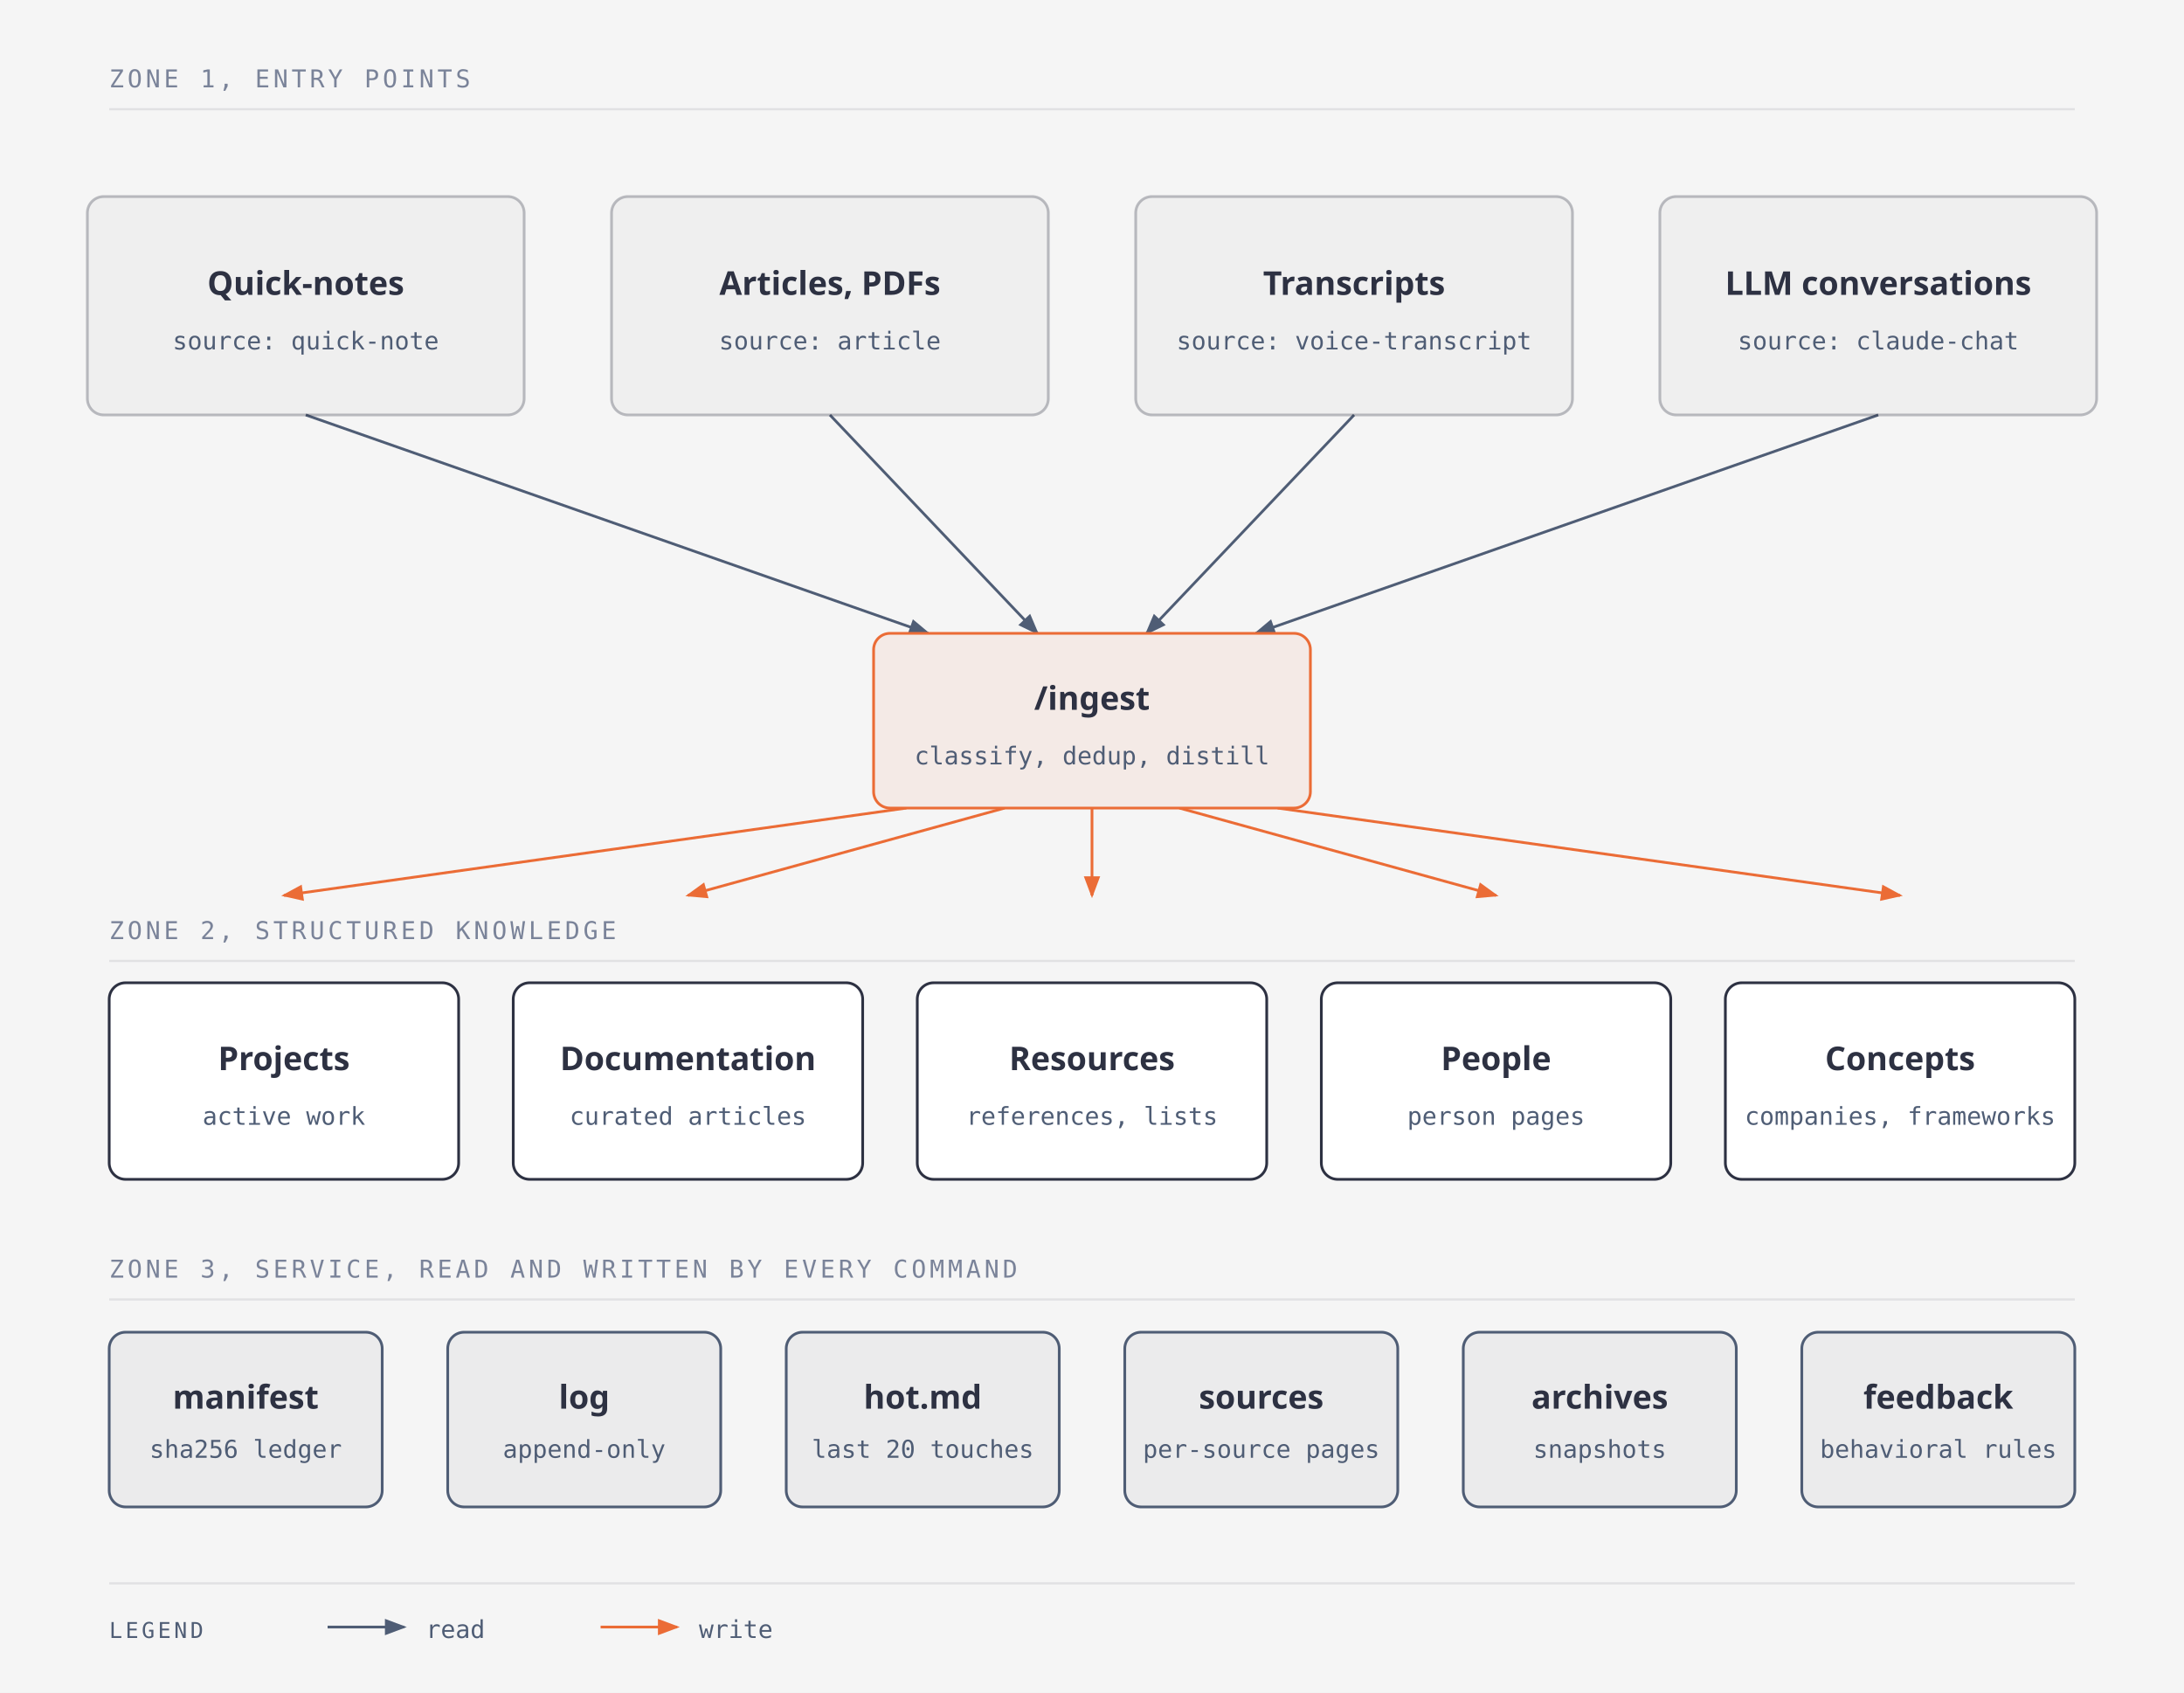
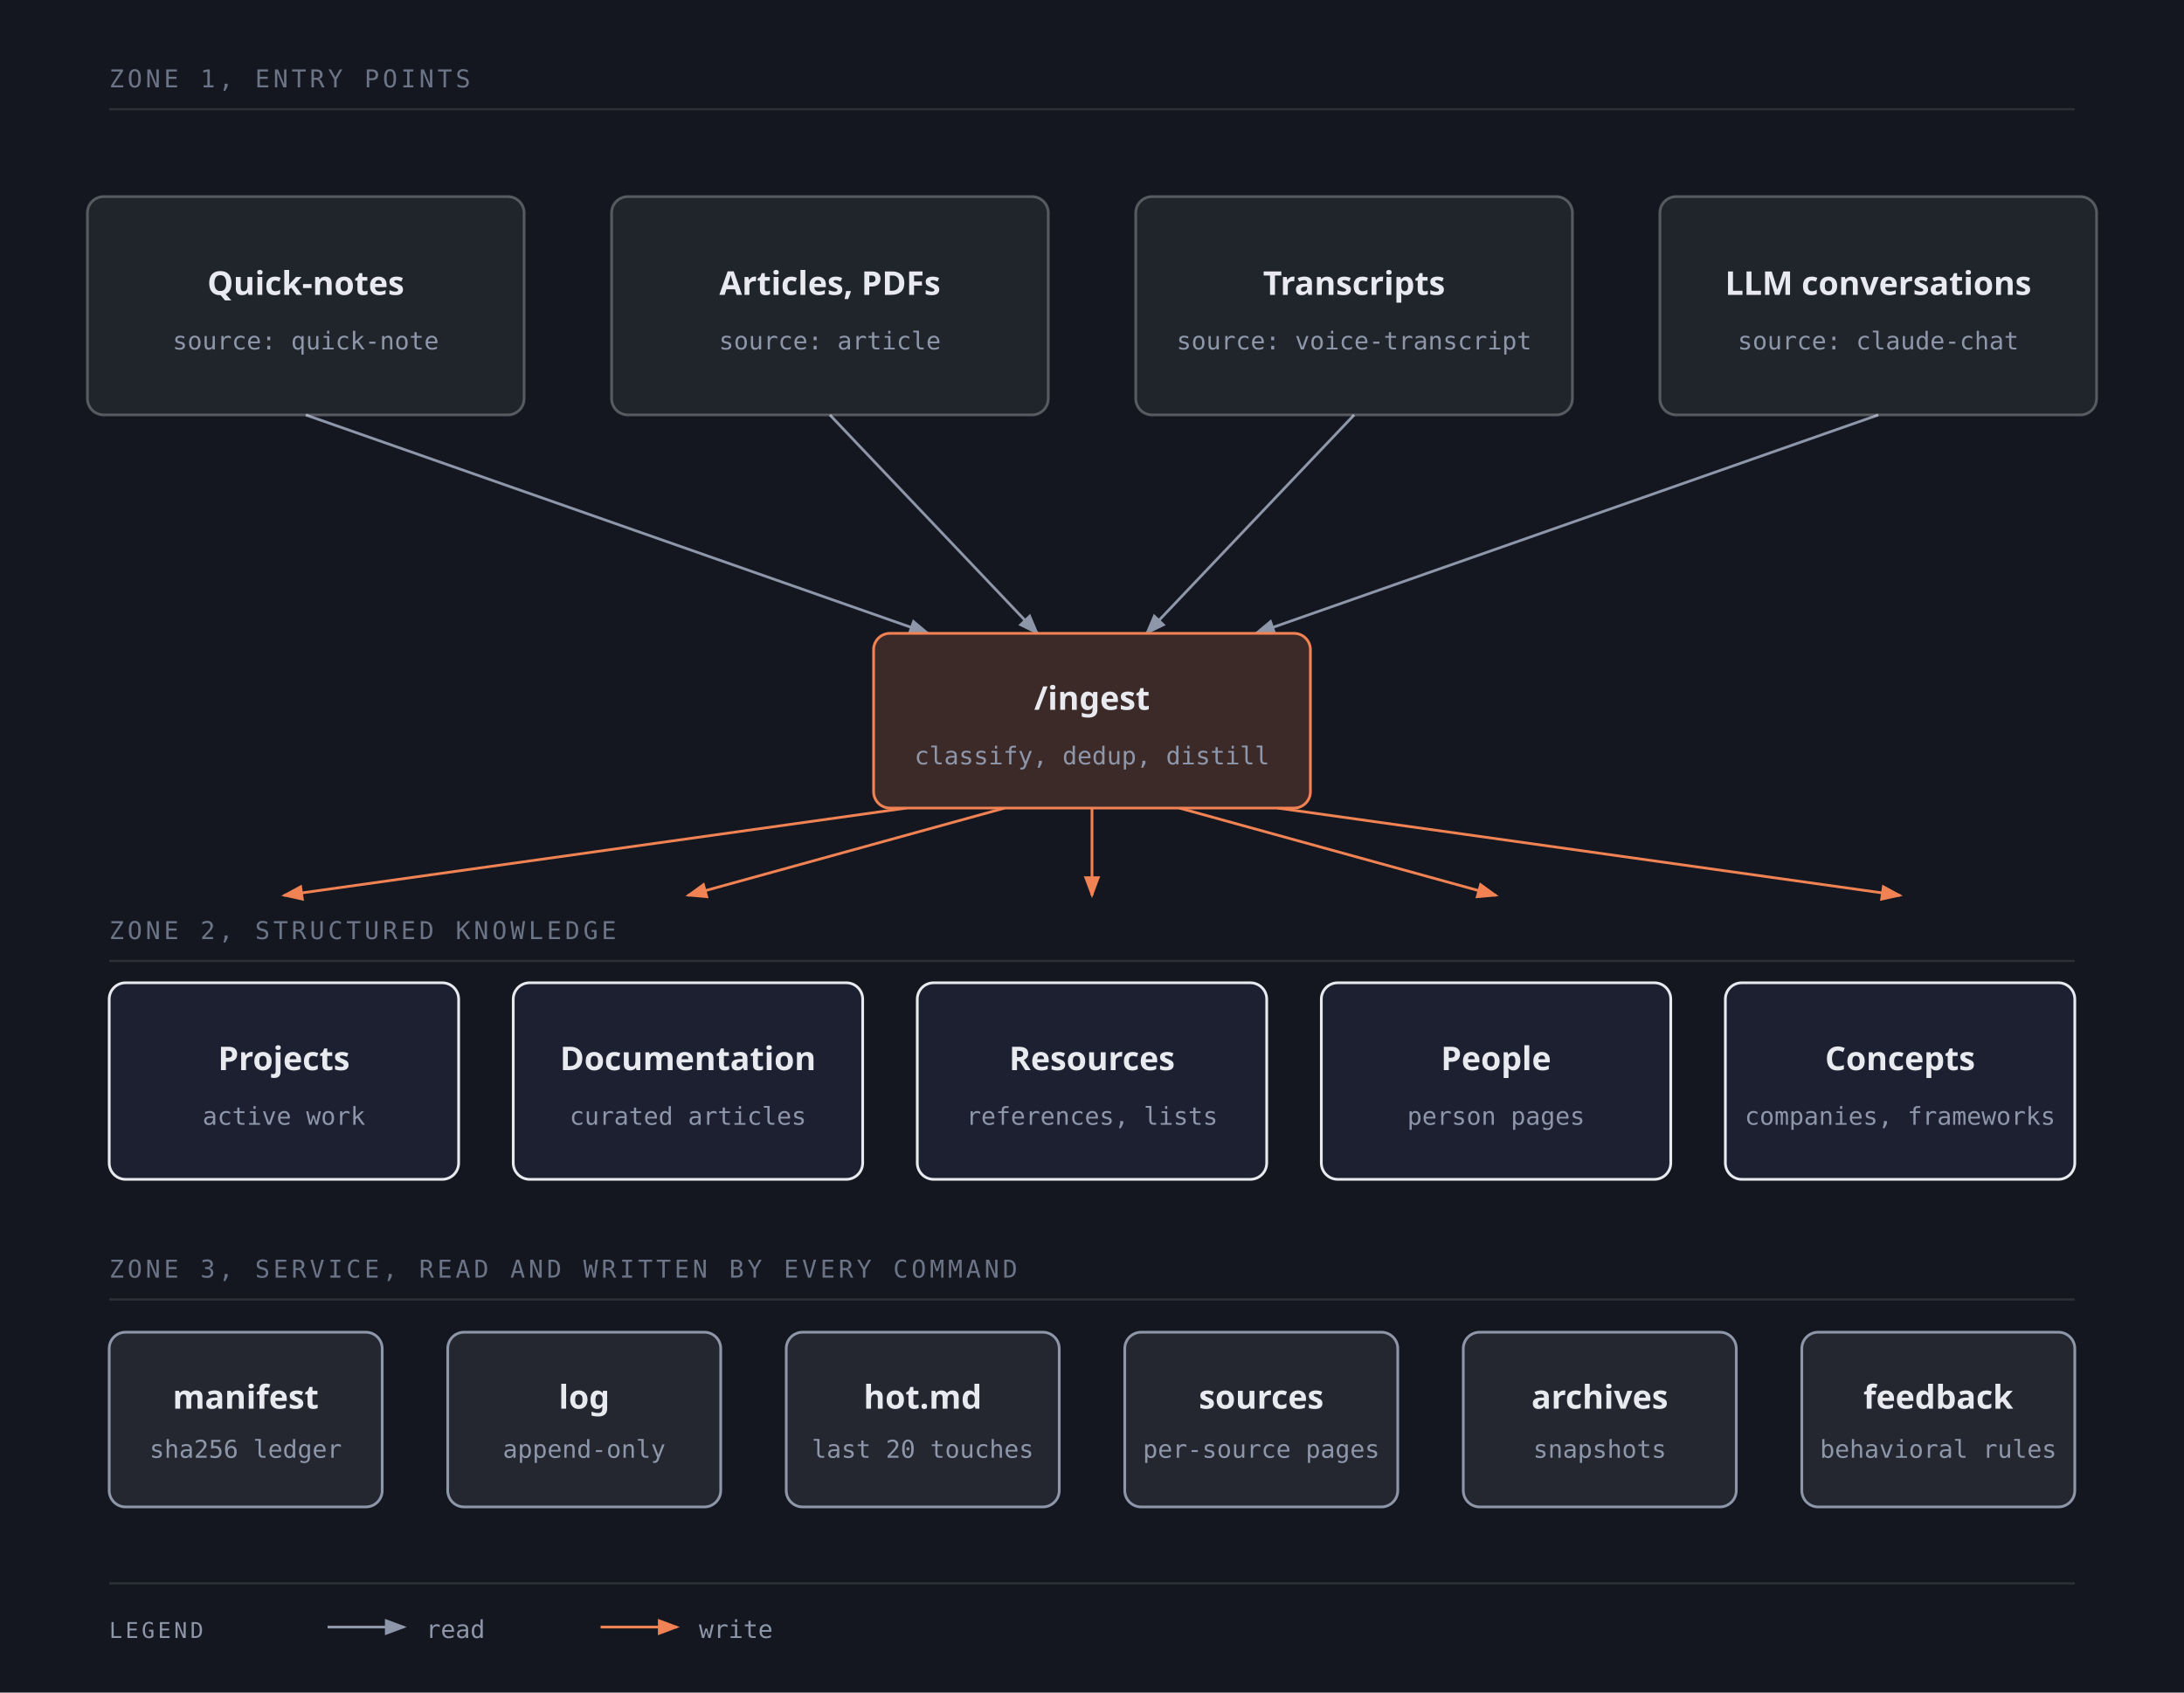
<svg xmlns="http://www.w3.org/2000/svg" viewBox="0 0 800 620">
  <defs>
    <marker id="arrow" markerWidth="8" markerHeight="6" refX="7" refY="3" orient="auto">
-       <polygon points="0 0, 8 3, 0 6" fill="#4f5d75" />
+       <polygon points="0 0, 8 3, 0 6" fill="#8e96aa" />
    </marker>
    <marker id="arrow-accent" markerWidth="8" markerHeight="6" refX="7" refY="3" orient="auto">
-       <polygon points="0 0, 8 3, 0 6" fill="#eb6c36" />
+       <polygon points="0 0, 8 3, 0 6" fill="#f08254" />
    </marker>
  </defs>
-   <rect width="100%" height="100%" fill="#f5f5f5" />
-   <text x="40" y="32" fill="#7a8399" font-size="9" font-family="'Geist Mono', monospace" letter-spacing="0.14em">ZONE 1, ENTRY POINTS</text>
-   <line x1="40" y1="40" x2="760" y2="40" stroke="rgba(45,49,66,0.10)" stroke-width="0.8" />
-   <path d="M 112 152 L 340 232" stroke="#4f5d75" stroke-width="1" fill="none" marker-end="url(#arrow)" />
-   <path d="M 304 152 L 380 232" stroke="#4f5d75" stroke-width="1" fill="none" marker-end="url(#arrow)" />
-   <path d="M 496 152 L 420 232" stroke="#4f5d75" stroke-width="1" fill="none" marker-end="url(#arrow)" />
-   <path d="M 688 152 L 460 232" stroke="#4f5d75" stroke-width="1" fill="none" marker-end="url(#arrow)" />
-   <path d="M 332 296 L 104 328" stroke="#eb6c36" stroke-width="1" fill="none" marker-end="url(#arrow-accent)" />
-   <path d="M 368 296 L 252 328" stroke="#eb6c36" stroke-width="1" fill="none" marker-end="url(#arrow-accent)" />
-   <path d="M 400 296 L 400 328" stroke="#eb6c36" stroke-width="1" fill="none" marker-end="url(#arrow-accent)" />
-   <path d="M 432 296 L 548 328" stroke="#eb6c36" stroke-width="1" fill="none" marker-end="url(#arrow-accent)" />
-   <path d="M 468 296 L 696 328" stroke="#eb6c36" stroke-width="1" fill="none" marker-end="url(#arrow-accent)" />
-   <rect x="32" y="72" width="160" height="80" rx="6" fill="rgba(45,49,66,0.03)" stroke="rgba(45,49,66,0.30)" />
-   <text x="112" y="108" fill="#2d3142" font-size="12" font-weight="600" font-family="'Geist', sans-serif" text-anchor="middle">Quick-notes</text>
-   <text x="112" y="128" fill="#4f5d75" font-size="9" font-family="'Geist Mono', monospace" text-anchor="middle">source: quick-note</text>
-   <rect x="224" y="72" width="160" height="80" rx="6" fill="rgba(45,49,66,0.03)" stroke="rgba(45,49,66,0.30)" />
-   <text x="304" y="108" fill="#2d3142" font-size="12" font-weight="600" font-family="'Geist', sans-serif" text-anchor="middle">Articles, PDFs</text>
-   <text x="304" y="128" fill="#4f5d75" font-size="9" font-family="'Geist Mono', monospace" text-anchor="middle">source: article</text>
-   <rect x="416" y="72" width="160" height="80" rx="6" fill="rgba(45,49,66,0.03)" stroke="rgba(45,49,66,0.30)" />
-   <text x="496" y="108" fill="#2d3142" font-size="12" font-weight="600" font-family="'Geist', sans-serif" text-anchor="middle">Transcripts</text>
-   <text x="496" y="128" fill="#4f5d75" font-size="9" font-family="'Geist Mono', monospace" text-anchor="middle">source: voice-transcript</text>
-   <rect x="608" y="72" width="160" height="80" rx="6" fill="rgba(45,49,66,0.03)" stroke="rgba(45,49,66,0.30)" />
-   <text x="688" y="108" fill="#2d3142" font-size="12" font-weight="600" font-family="'Geist', sans-serif" text-anchor="middle">LLM conversations</text>
-   <text x="688" y="128" fill="#4f5d75" font-size="9" font-family="'Geist Mono', monospace" text-anchor="middle">source: claude-chat</text>
-   <rect x="320" y="232" width="160" height="64" rx="6" fill="#f5f5f5" />
-   <rect x="320" y="232" width="160" height="64" rx="6" fill="rgba(235,108,54,0.08)" stroke="#eb6c36" />
-   <text x="400" y="260" fill="#2d3142" font-size="12" font-weight="600" font-family="'Geist', sans-serif" text-anchor="middle">/ingest</text>
-   <text x="400" y="280" fill="#4f5d75" font-size="9" font-family="'Geist Mono', monospace" text-anchor="middle">classify, dedup, distill</text>
-   <text x="40" y="344" fill="#7a8399" font-size="9" font-family="'Geist Mono', monospace" letter-spacing="0.14em">ZONE 2, STRUCTURED KNOWLEDGE</text>
-   <line x1="40" y1="352" x2="760" y2="352" stroke="rgba(45,49,66,0.10)" stroke-width="0.8" />
-   <rect x="40" y="360" width="128" height="72" rx="6" fill="#ffffff" stroke="#2d3142" />
-   <text x="104" y="392" fill="#2d3142" font-size="12" font-weight="600" font-family="'Geist', sans-serif" text-anchor="middle">Projects</text>
-   <text x="104" y="412" fill="#4f5d75" font-size="9" font-family="'Geist Mono', monospace" text-anchor="middle">active work</text>
-   <rect x="188" y="360" width="128" height="72" rx="6" fill="#ffffff" stroke="#2d3142" />
-   <text x="252" y="392" fill="#2d3142" font-size="12" font-weight="600" font-family="'Geist', sans-serif" text-anchor="middle">Documentation</text>
-   <text x="252" y="412" fill="#4f5d75" font-size="9" font-family="'Geist Mono', monospace" text-anchor="middle">curated articles</text>
-   <rect x="336" y="360" width="128" height="72" rx="6" fill="#ffffff" stroke="#2d3142" />
-   <text x="400" y="392" fill="#2d3142" font-size="12" font-weight="600" font-family="'Geist', sans-serif" text-anchor="middle">Resources</text>
-   <text x="400" y="412" fill="#4f5d75" font-size="9" font-family="'Geist Mono', monospace" text-anchor="middle">references, lists</text>
-   <rect x="484" y="360" width="128" height="72" rx="6" fill="#ffffff" stroke="#2d3142" />
-   <text x="548" y="392" fill="#2d3142" font-size="12" font-weight="600" font-family="'Geist', sans-serif" text-anchor="middle">People</text>
-   <text x="548" y="412" fill="#4f5d75" font-size="9" font-family="'Geist Mono', monospace" text-anchor="middle">person pages</text>
-   <rect x="632" y="360" width="128" height="72" rx="6" fill="#ffffff" stroke="#2d3142" />
-   <text x="696" y="392" fill="#2d3142" font-size="12" font-weight="600" font-family="'Geist', sans-serif" text-anchor="middle">Concepts</text>
-   <text x="696" y="412" fill="#4f5d75" font-size="9" font-family="'Geist Mono', monospace" text-anchor="middle">companies, frameworks</text>
-   <text x="40" y="468" fill="#7a8399" font-size="9" font-family="'Geist Mono', monospace" letter-spacing="0.14em">ZONE 3, SERVICE, READ AND WRITTEN BY EVERY COMMAND</text>
-   <line x1="40" y1="476" x2="760" y2="476" stroke="rgba(45,49,66,0.10)" stroke-width="0.8" />
-   <rect x="40" y="488" width="100" height="64" rx="6" fill="rgba(45,49,66,0.05)" stroke="#4f5d75" />
-   <text x="90" y="516" fill="#2d3142" font-size="12" font-weight="600" font-family="'Geist', sans-serif" text-anchor="middle">manifest</text>
-   <text x="90" y="534" fill="#4f5d75" font-size="9" font-family="'Geist Mono', monospace" text-anchor="middle">sha256 ledger</text>
-   <rect x="164" y="488" width="100" height="64" rx="6" fill="rgba(45,49,66,0.05)" stroke="#4f5d75" />
-   <text x="214" y="516" fill="#2d3142" font-size="12" font-weight="600" font-family="'Geist', sans-serif" text-anchor="middle">log</text>
-   <text x="214" y="534" fill="#4f5d75" font-size="9" font-family="'Geist Mono', monospace" text-anchor="middle">append-only</text>
-   <rect x="288" y="488" width="100" height="64" rx="6" fill="rgba(45,49,66,0.05)" stroke="#4f5d75" />
-   <text x="338" y="516" fill="#2d3142" font-size="12" font-weight="600" font-family="'Geist', sans-serif" text-anchor="middle">hot.md</text>
-   <text x="338" y="534" fill="#4f5d75" font-size="9" font-family="'Geist Mono', monospace" text-anchor="middle">last 20 touches</text>
-   <rect x="412" y="488" width="100" height="64" rx="6" fill="rgba(45,49,66,0.05)" stroke="#4f5d75" />
-   <text x="462" y="516" fill="#2d3142" font-size="12" font-weight="600" font-family="'Geist', sans-serif" text-anchor="middle">sources</text>
-   <text x="462" y="534" fill="#4f5d75" font-size="9" font-family="'Geist Mono', monospace" text-anchor="middle">per-source pages</text>
-   <rect x="536" y="488" width="100" height="64" rx="6" fill="rgba(45,49,66,0.05)" stroke="#4f5d75" />
-   <text x="586" y="516" fill="#2d3142" font-size="12" font-weight="600" font-family="'Geist', sans-serif" text-anchor="middle">archives</text>
-   <text x="586" y="534" fill="#4f5d75" font-size="9" font-family="'Geist Mono', monospace" text-anchor="middle">snapshots</text>
-   <rect x="660" y="488" width="100" height="64" rx="6" fill="rgba(45,49,66,0.05)" stroke="#4f5d75" />
-   <text x="710" y="516" fill="#2d3142" font-size="12" font-weight="600" font-family="'Geist', sans-serif" text-anchor="middle">feedback</text>
-   <text x="710" y="534" fill="#4f5d75" font-size="9" font-family="'Geist Mono', monospace" text-anchor="middle">behavioral rules</text>
-   <line x1="40" y1="580" x2="760" y2="580" stroke="rgba(45,49,66,0.10)" stroke-width="0.8" />
-   <text x="40" y="600" fill="#4f5d75" font-size="8" font-family="'Geist Mono', monospace" letter-spacing="0.14em">LEGEND</text>
-   <line x1="120" y1="596" x2="148" y2="596" stroke="#4f5d75" stroke-width="1" marker-end="url(#arrow)" />
-   <text x="156" y="600" fill="#4f5d75" font-size="9" font-family="'Geist Mono', monospace">read</text>
-   <line x1="220" y1="596" x2="248" y2="596" stroke="#eb6c36" stroke-width="1" marker-end="url(#arrow-accent)" />
-   <text x="256" y="600" fill="#4f5d75" font-size="9" font-family="'Geist Mono', monospace">write</text>
+   <rect width="100%" height="100%" fill="#14171f" />
+   <text x="40" y="32" fill="#6c7587" font-size="9" font-family="'Geist Mono', monospace" letter-spacing="0.14em">ZONE 1, ENTRY POINTS</text>
+   <line x1="40" y1="40" x2="760" y2="40" stroke="rgba(232,234,239,0.12)" stroke-width="0.8" />
+   <path d="M 112 152 L 340 232" stroke="#8e96aa" stroke-width="1" fill="none" marker-end="url(#arrow)" />
+   <path d="M 304 152 L 380 232" stroke="#8e96aa" stroke-width="1" fill="none" marker-end="url(#arrow)" />
+   <path d="M 496 152 L 420 232" stroke="#8e96aa" stroke-width="1" fill="none" marker-end="url(#arrow)" />
+   <path d="M 688 152 L 460 232" stroke="#8e96aa" stroke-width="1" fill="none" marker-end="url(#arrow)" />
+   <path d="M 332 296 L 104 328" stroke="#f08254" stroke-width="1" fill="none" marker-end="url(#arrow-accent)" />
+   <path d="M 368 296 L 252 328" stroke="#f08254" stroke-width="1" fill="none" marker-end="url(#arrow-accent)" />
+   <path d="M 400 296 L 400 328" stroke="#f08254" stroke-width="1" fill="none" marker-end="url(#arrow-accent)" />
+   <path d="M 432 296 L 548 328" stroke="#f08254" stroke-width="1" fill="none" marker-end="url(#arrow-accent)" />
+   <path d="M 468 296 L 696 328" stroke="#f08254" stroke-width="1" fill="none" marker-end="url(#arrow-accent)" />
+   <rect x="32" y="72" width="160" height="80" rx="6" fill="rgba(232,234,239,0.06)" stroke="rgba(232,234,239,0.30)" />
+   <text x="112" y="108" fill="#e8eaef" font-size="12" font-weight="600" font-family="'Geist', sans-serif" text-anchor="middle">Quick-notes</text>
+   <text x="112" y="128" fill="#8e96aa" font-size="9" font-family="'Geist Mono', monospace" text-anchor="middle">source: quick-note</text>
+   <rect x="224" y="72" width="160" height="80" rx="6" fill="rgba(232,234,239,0.06)" stroke="rgba(232,234,239,0.30)" />
+   <text x="304" y="108" fill="#e8eaef" font-size="12" font-weight="600" font-family="'Geist', sans-serif" text-anchor="middle">Articles, PDFs</text>
+   <text x="304" y="128" fill="#8e96aa" font-size="9" font-family="'Geist Mono', monospace" text-anchor="middle">source: article</text>
+   <rect x="416" y="72" width="160" height="80" rx="6" fill="rgba(232,234,239,0.06)" stroke="rgba(232,234,239,0.30)" />
+   <text x="496" y="108" fill="#e8eaef" font-size="12" font-weight="600" font-family="'Geist', sans-serif" text-anchor="middle">Transcripts</text>
+   <text x="496" y="128" fill="#8e96aa" font-size="9" font-family="'Geist Mono', monospace" text-anchor="middle">source: voice-transcript</text>
+   <rect x="608" y="72" width="160" height="80" rx="6" fill="rgba(232,234,239,0.06)" stroke="rgba(232,234,239,0.30)" />
+   <text x="688" y="108" fill="#e8eaef" font-size="12" font-weight="600" font-family="'Geist', sans-serif" text-anchor="middle">LLM conversations</text>
+   <text x="688" y="128" fill="#8e96aa" font-size="9" font-family="'Geist Mono', monospace" text-anchor="middle">source: claude-chat</text>
+   <rect x="320" y="232" width="160" height="64" rx="6" fill="#14171f" />
+   <rect x="320" y="232" width="160" height="64" rx="6" fill="rgba(240,130,84,0.18)" stroke="#f08254" />
+   <text x="400" y="260" fill="#e8eaef" font-size="12" font-weight="600" font-family="'Geist', sans-serif" text-anchor="middle">/ingest</text>
+   <text x="400" y="280" fill="#8e96aa" font-size="9" font-family="'Geist Mono', monospace" text-anchor="middle">classify, dedup, distill</text>
+   <text x="40" y="344" fill="#6c7587" font-size="9" font-family="'Geist Mono', monospace" letter-spacing="0.14em">ZONE 2, STRUCTURED KNOWLEDGE</text>
+   <line x1="40" y1="352" x2="760" y2="352" stroke="rgba(232,234,239,0.12)" stroke-width="0.8" />
+   <rect x="40" y="360" width="128" height="72" rx="6" fill="#1d2030" stroke="#e8eaef" />
+   <text x="104" y="392" fill="#e8eaef" font-size="12" font-weight="600" font-family="'Geist', sans-serif" text-anchor="middle">Projects</text>
+   <text x="104" y="412" fill="#8e96aa" font-size="9" font-family="'Geist Mono', monospace" text-anchor="middle">active work</text>
+   <rect x="188" y="360" width="128" height="72" rx="6" fill="#1d2030" stroke="#e8eaef" />
+   <text x="252" y="392" fill="#e8eaef" font-size="12" font-weight="600" font-family="'Geist', sans-serif" text-anchor="middle">Documentation</text>
+   <text x="252" y="412" fill="#8e96aa" font-size="9" font-family="'Geist Mono', monospace" text-anchor="middle">curated articles</text>
+   <rect x="336" y="360" width="128" height="72" rx="6" fill="#1d2030" stroke="#e8eaef" />
+   <text x="400" y="392" fill="#e8eaef" font-size="12" font-weight="600" font-family="'Geist', sans-serif" text-anchor="middle">Resources</text>
+   <text x="400" y="412" fill="#8e96aa" font-size="9" font-family="'Geist Mono', monospace" text-anchor="middle">references, lists</text>
+   <rect x="484" y="360" width="128" height="72" rx="6" fill="#1d2030" stroke="#e8eaef" />
+   <text x="548" y="392" fill="#e8eaef" font-size="12" font-weight="600" font-family="'Geist', sans-serif" text-anchor="middle">People</text>
+   <text x="548" y="412" fill="#8e96aa" font-size="9" font-family="'Geist Mono', monospace" text-anchor="middle">person pages</text>
+   <rect x="632" y="360" width="128" height="72" rx="6" fill="#1d2030" stroke="#e8eaef" />
+   <text x="696" y="392" fill="#e8eaef" font-size="12" font-weight="600" font-family="'Geist', sans-serif" text-anchor="middle">Concepts</text>
+   <text x="696" y="412" fill="#8e96aa" font-size="9" font-family="'Geist Mono', monospace" text-anchor="middle">companies, frameworks</text>
+   <text x="40" y="468" fill="#6c7587" font-size="9" font-family="'Geist Mono', monospace" letter-spacing="0.14em">ZONE 3, SERVICE, READ AND WRITTEN BY EVERY COMMAND</text>
+   <line x1="40" y1="476" x2="760" y2="476" stroke="rgba(232,234,239,0.12)" stroke-width="0.8" />
+   <rect x="40" y="488" width="100" height="64" rx="6" fill="rgba(232,234,239,0.08)" stroke="#8e96aa" />
+   <text x="90" y="516" fill="#e8eaef" font-size="12" font-weight="600" font-family="'Geist', sans-serif" text-anchor="middle">manifest</text>
+   <text x="90" y="534" fill="#8e96aa" font-size="9" font-family="'Geist Mono', monospace" text-anchor="middle">sha256 ledger</text>
+   <rect x="164" y="488" width="100" height="64" rx="6" fill="rgba(232,234,239,0.08)" stroke="#8e96aa" />
+   <text x="214" y="516" fill="#e8eaef" font-size="12" font-weight="600" font-family="'Geist', sans-serif" text-anchor="middle">log</text>
+   <text x="214" y="534" fill="#8e96aa" font-size="9" font-family="'Geist Mono', monospace" text-anchor="middle">append-only</text>
+   <rect x="288" y="488" width="100" height="64" rx="6" fill="rgba(232,234,239,0.08)" stroke="#8e96aa" />
+   <text x="338" y="516" fill="#e8eaef" font-size="12" font-weight="600" font-family="'Geist', sans-serif" text-anchor="middle">hot.md</text>
+   <text x="338" y="534" fill="#8e96aa" font-size="9" font-family="'Geist Mono', monospace" text-anchor="middle">last 20 touches</text>
+   <rect x="412" y="488" width="100" height="64" rx="6" fill="rgba(232,234,239,0.08)" stroke="#8e96aa" />
+   <text x="462" y="516" fill="#e8eaef" font-size="12" font-weight="600" font-family="'Geist', sans-serif" text-anchor="middle">sources</text>
+   <text x="462" y="534" fill="#8e96aa" font-size="9" font-family="'Geist Mono', monospace" text-anchor="middle">per-source pages</text>
+   <rect x="536" y="488" width="100" height="64" rx="6" fill="rgba(232,234,239,0.08)" stroke="#8e96aa" />
+   <text x="586" y="516" fill="#e8eaef" font-size="12" font-weight="600" font-family="'Geist', sans-serif" text-anchor="middle">archives</text>
+   <text x="586" y="534" fill="#8e96aa" font-size="9" font-family="'Geist Mono', monospace" text-anchor="middle">snapshots</text>
+   <rect x="660" y="488" width="100" height="64" rx="6" fill="rgba(232,234,239,0.08)" stroke="#8e96aa" />
+   <text x="710" y="516" fill="#e8eaef" font-size="12" font-weight="600" font-family="'Geist', sans-serif" text-anchor="middle">feedback</text>
+   <text x="710" y="534" fill="#8e96aa" font-size="9" font-family="'Geist Mono', monospace" text-anchor="middle">behavioral rules</text>
+   <line x1="40" y1="580" x2="760" y2="580" stroke="rgba(232,234,239,0.12)" stroke-width="0.8" />
+   <text x="40" y="600" fill="#8e96aa" font-size="8" font-family="'Geist Mono', monospace" letter-spacing="0.14em">LEGEND</text>
+   <line x1="120" y1="596" x2="148" y2="596" stroke="#8e96aa" stroke-width="1" marker-end="url(#arrow)" />
+   <text x="156" y="600" fill="#8e96aa" font-size="9" font-family="'Geist Mono', monospace">read</text>
+   <line x1="220" y1="596" x2="248" y2="596" stroke="#f08254" stroke-width="1" marker-end="url(#arrow-accent)" />
+   <text x="256" y="600" fill="#8e96aa" font-size="9" font-family="'Geist Mono', monospace">write</text>
</svg>
